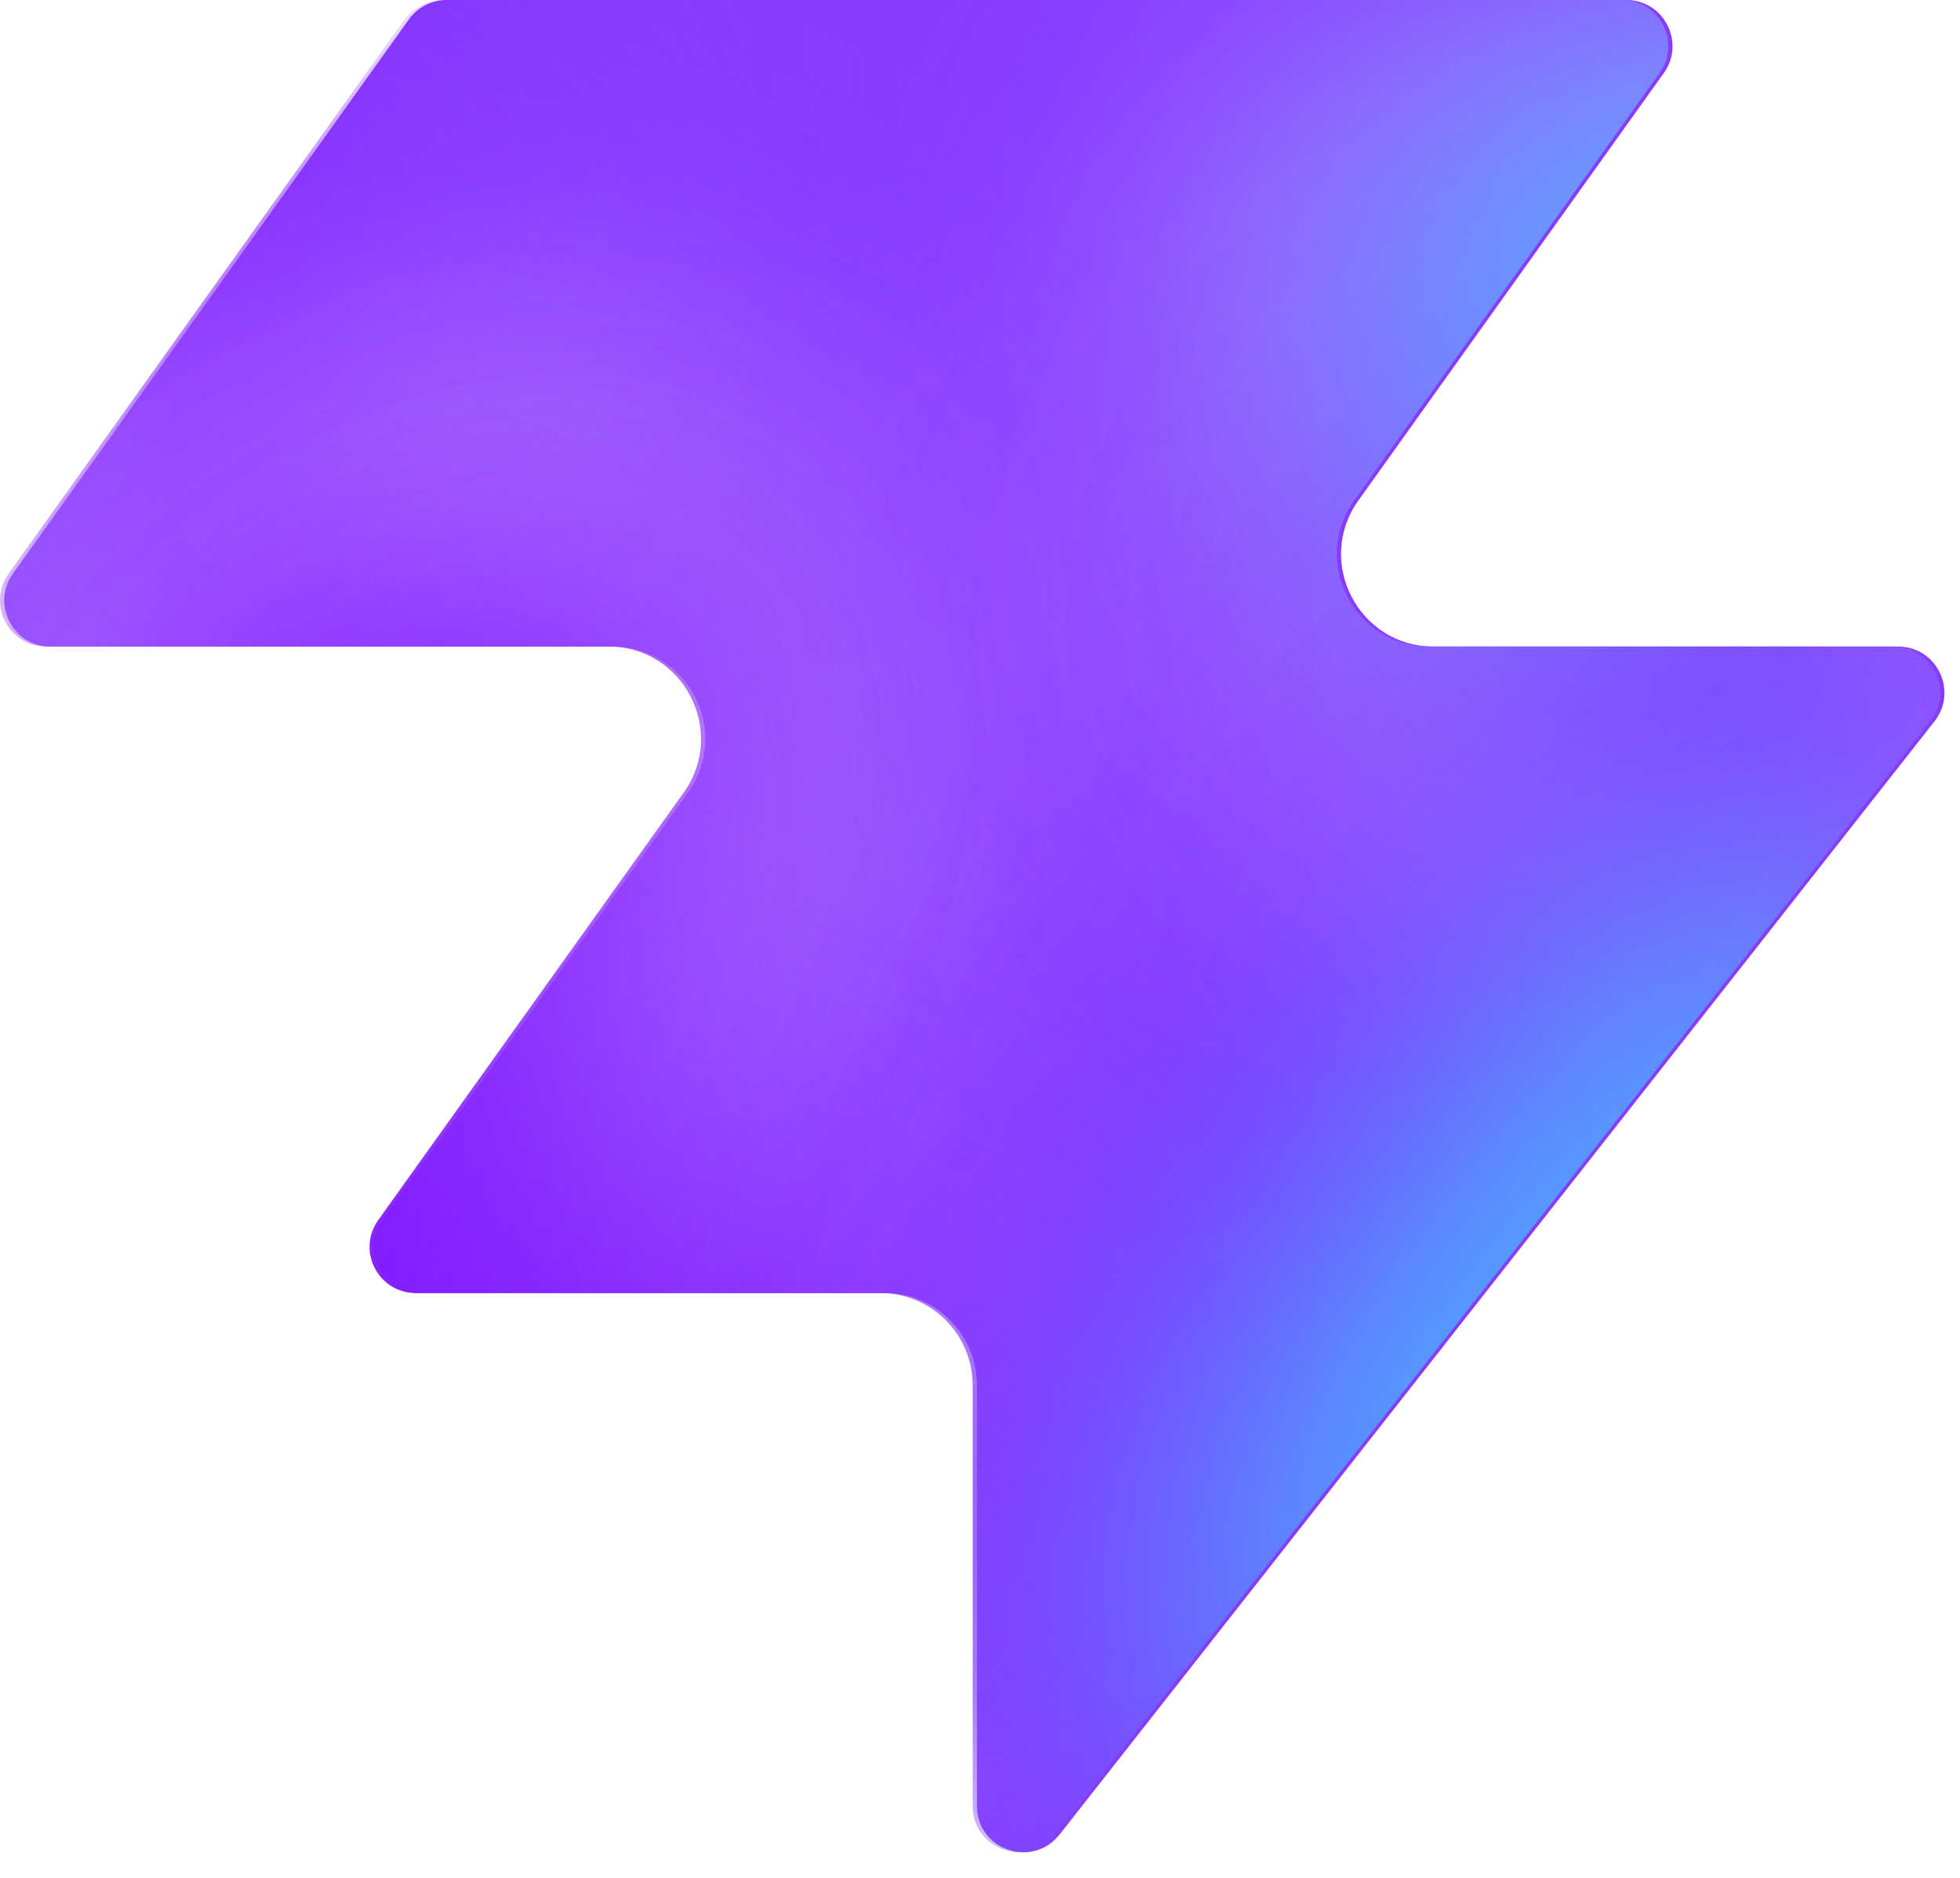
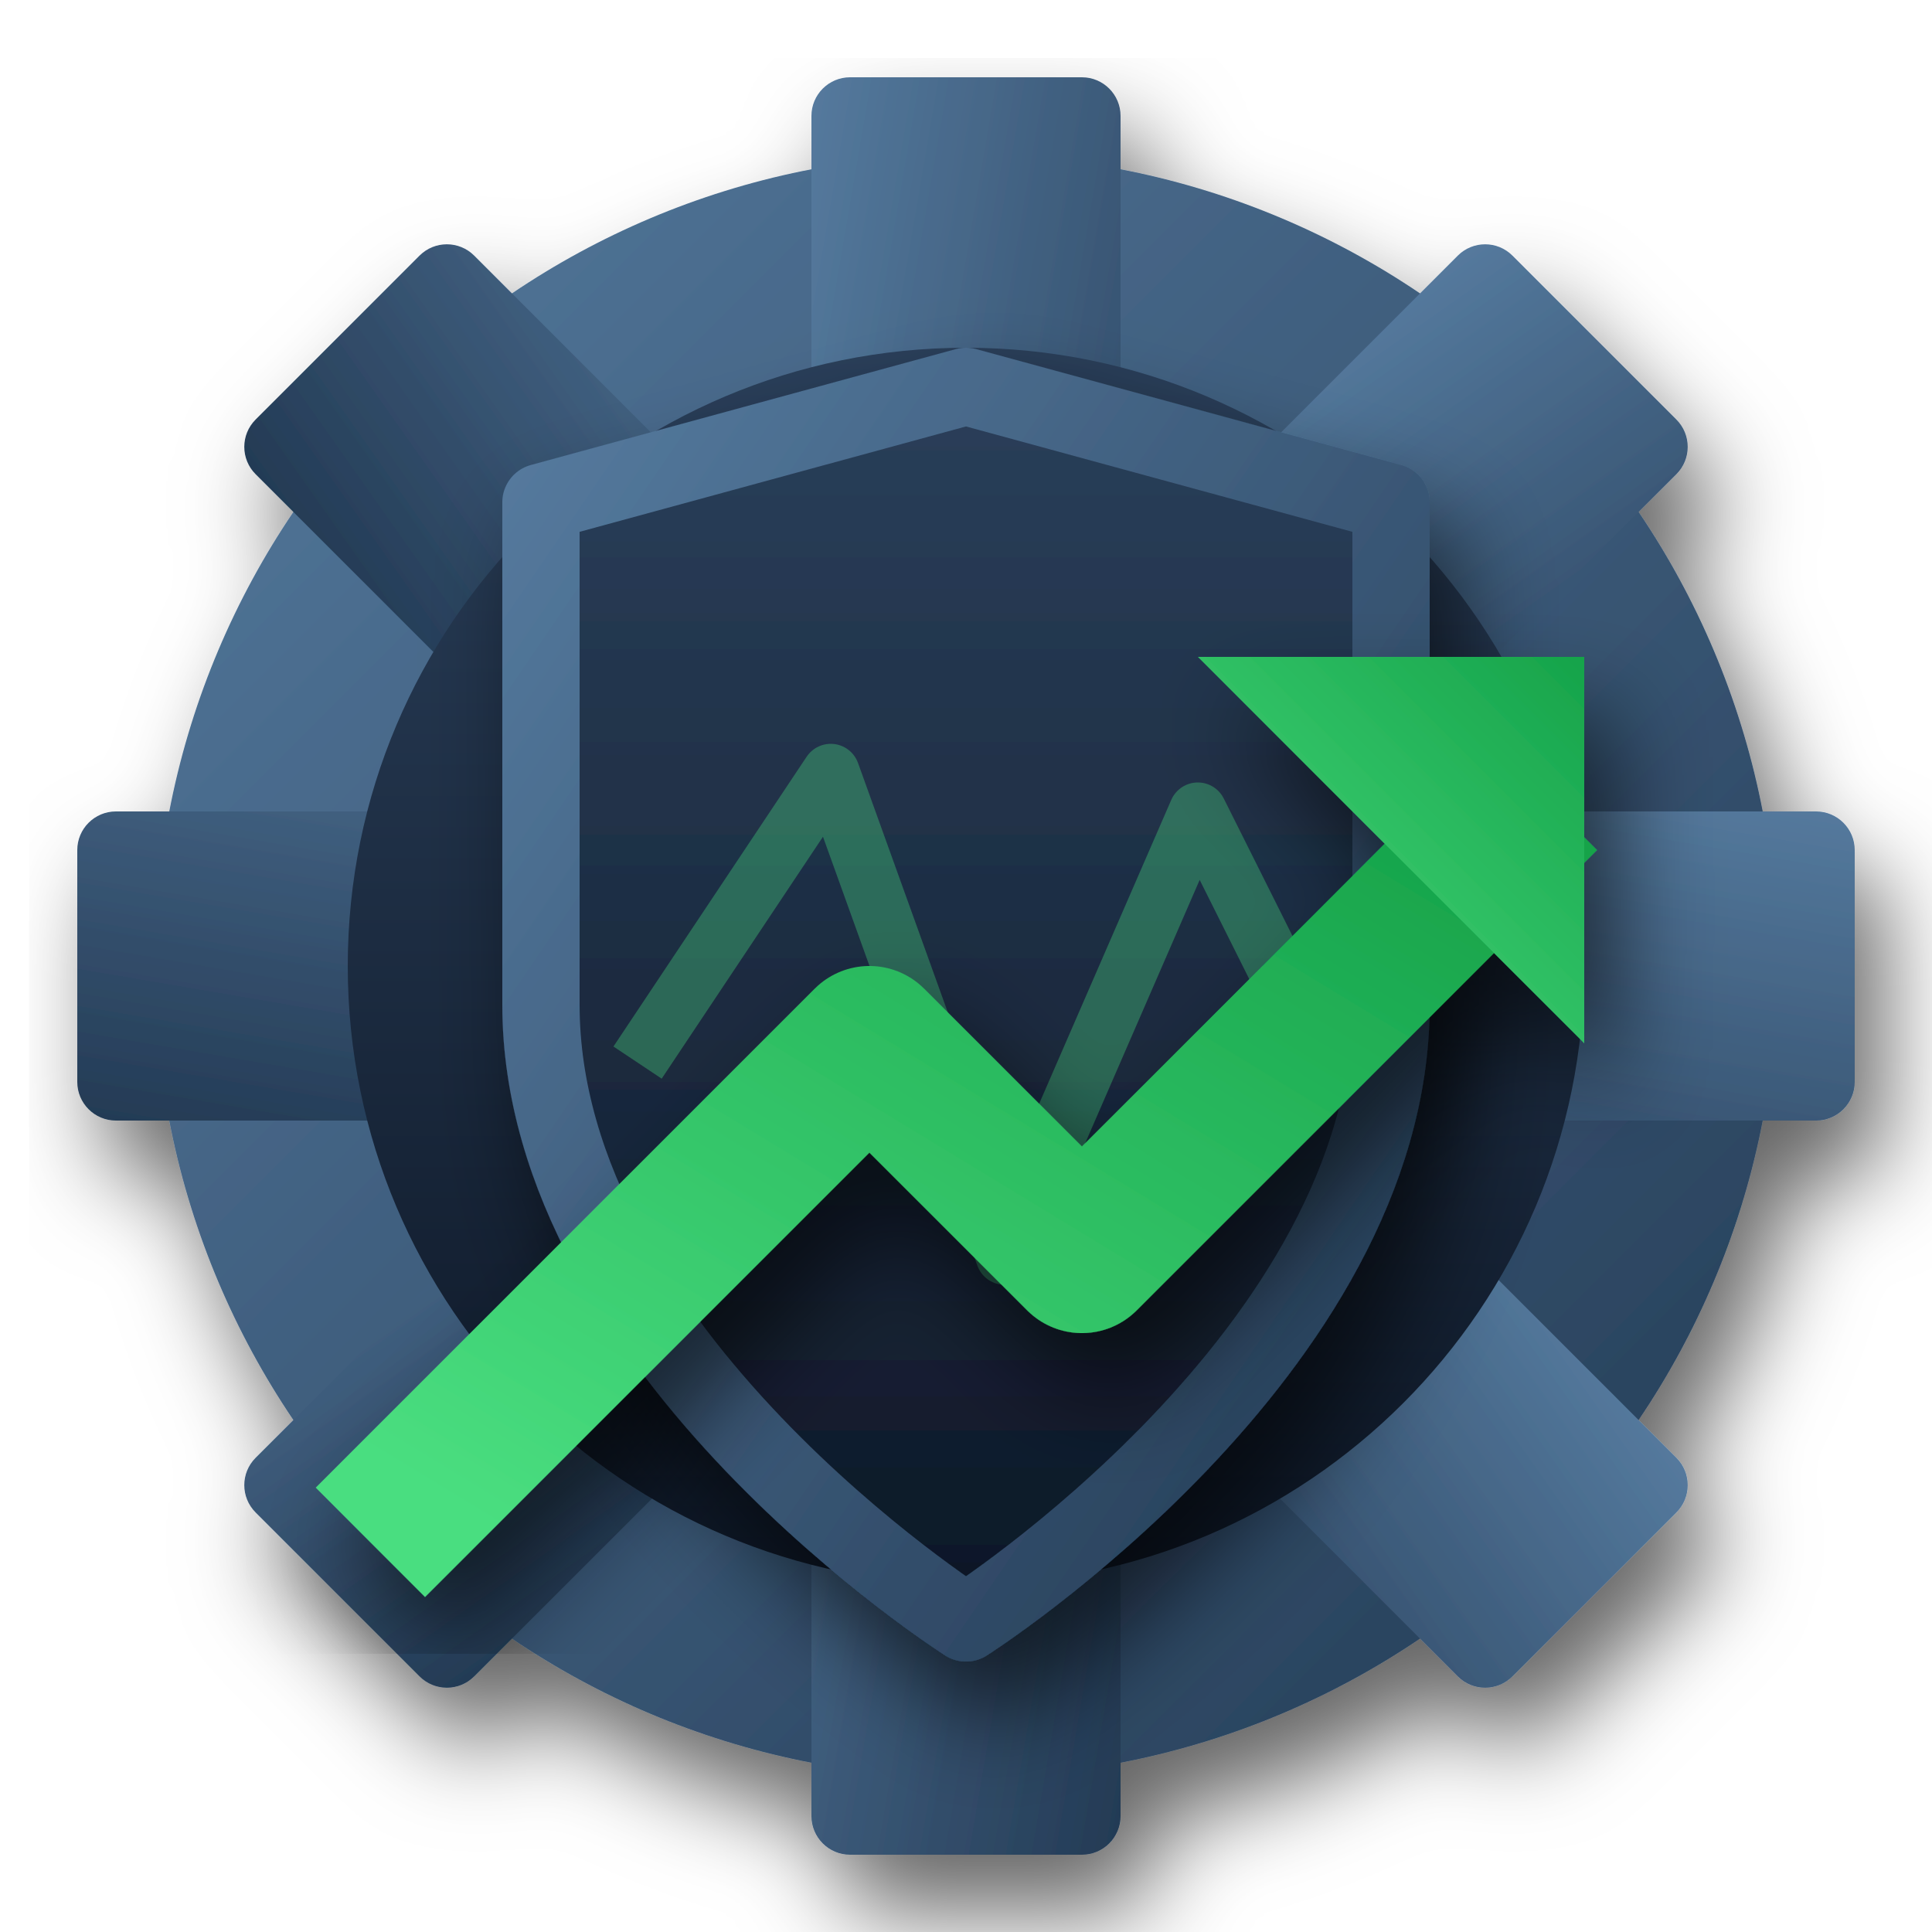
- <svg xmlns="http://www.w3.org/2000/svg" width="48" height="46" fill="none" viewBox="0 0 48 46">
-   <path fill="#863bff" d="M25.946 44.938c-.664.845-2.021.375-2.021-.698V33.937a2.26 2.26 0 0 0-2.262-2.262H10.287c-.92 0-1.456-1.04-.92-1.788l7.48-10.471c1.07-1.497 0-3.578-1.842-3.578H1.237c-.92 0-1.456-1.04-.92-1.788L10.013.474c.214-.297.556-.474.92-.474h28.894c.92 0 1.456 1.04.92 1.788l-7.48 10.471c-1.07 1.498 0 3.579 1.842 3.579h11.377c.943 0 1.473 1.088.89 1.83L25.947 44.94z" style="fill:#863bff;fill:color(display-p3 .525 .23 1);fill-opacity:1" />
-   <mask id="a" width="48" height="46" x="0" y="0" maskUnits="userSpaceOnUse" style="mask-type:alpha">
-     <path fill="#000" d="M25.842 44.938c-.664.844-2.021.375-2.021-.698V33.937a2.26 2.26 0 0 0-2.262-2.262H10.183c-.92 0-1.456-1.04-.92-1.788l7.48-10.471c1.07-1.498 0-3.579-1.842-3.579H1.133c-.92 0-1.456-1.04-.92-1.787L9.91.473c.214-.297.556-.474.92-.474h28.894c.92 0 1.456 1.04.92 1.788l-7.48 10.471c-1.07 1.498 0 3.578 1.842 3.578h11.377c.943 0 1.473 1.088.89 1.832L25.843 44.94z" style="fill:#000;fill-opacity:1" />
-   </mask>
-   <g mask="url(#a)">
-     <g filter="url(#b)">
-       <ellipse cx="5.508" cy="14.704" fill="#ede6ff" rx="5.508" ry="14.704" style="fill:#ede6ff;fill:color(display-p3 .927 .903 1);fill-opacity:1" transform="matrix(.00324 1 1 -.00324 -4.47 31.516)" />
-     </g>
-     <g filter="url(#c)">
-       <ellipse cx="10.399" cy="29.851" fill="#ede6ff" rx="10.399" ry="29.851" style="fill:#ede6ff;fill:color(display-p3 .927 .903 1);fill-opacity:1" transform="matrix(.00324 1 1 -.00324 -39.328 7.883)" />
-     </g>
-     <g filter="url(#d)">
-       <ellipse cx="5.508" cy="30.487" fill="#7e14ff" rx="5.508" ry="30.487" style="fill:#7e14ff;fill:color(display-p3 .492 .077 1);fill-opacity:1" transform="rotate(89.814 -25.913 -14.639)scale(1 -1)" />
-     </g>
-     <g filter="url(#e)">
-       <ellipse cx="5.508" cy="30.599" fill="#7e14ff" rx="5.508" ry="30.599" style="fill:#7e14ff;fill:color(display-p3 .492 .077 1);fill-opacity:1" transform="rotate(89.814 -32.644 -3.334)scale(1 -1)" />
-     </g>
-     <g filter="url(#f)">
-       <ellipse cx="5.508" cy="30.599" fill="#7e14ff" rx="5.508" ry="30.599" style="fill:#7e14ff;fill:color(display-p3 .492 .077 1);fill-opacity:1" transform="matrix(.00324 1 1 -.00324 -34.34 30.47)" />
-     </g>
-     <g filter="url(#g)">
-       <ellipse cx="14.072" cy="22.078" fill="#ede6ff" rx="14.072" ry="22.078" style="fill:#ede6ff;fill:color(display-p3 .927 .903 1);fill-opacity:1" transform="rotate(93.35 24.506 48.493)scale(-1 1)" />
-     </g>
-     <g filter="url(#h)">
-       <ellipse cx="3.47" cy="21.501" fill="#7e14ff" rx="3.47" ry="21.501" style="fill:#7e14ff;fill:color(display-p3 .492 .077 1);fill-opacity:1" transform="rotate(89.009 28.708 47.59)scale(-1 1)" />
-     </g>
-     <g filter="url(#i)">
-       <ellipse cx="3.47" cy="21.501" fill="#7e14ff" rx="3.47" ry="21.501" style="fill:#7e14ff;fill:color(display-p3 .492 .077 1);fill-opacity:1" transform="rotate(89.009 28.708 47.59)scale(-1 1)" />
-     </g>
-     <g filter="url(#j)">
-       <ellipse cx=".387" cy="8.972" fill="#7e14ff" rx="4.407" ry="29.108" style="fill:#7e14ff;fill:color(display-p3 .492 .077 1);fill-opacity:1" transform="rotate(39.51 .387 8.972)" />
-     </g>
-     <g filter="url(#k)">
-       <ellipse cx="47.523" cy="-6.092" fill="#7e14ff" rx="4.407" ry="29.108" style="fill:#7e14ff;fill:color(display-p3 .492 .077 1);fill-opacity:1" transform="rotate(37.892 47.523 -6.092)" />
-     </g>
-     <g filter="url(#l)">
-       <ellipse cx="41.412" cy="6.333" fill="#47bfff" rx="5.971" ry="9.665" style="fill:#47bfff;fill:color(display-p3 .28 .748 1);fill-opacity:1" transform="rotate(37.892 41.412 6.333)" />
-     </g>
-     <g filter="url(#m)">
-       <ellipse cx="-1.879" cy="38.332" fill="#7e14ff" rx="4.407" ry="29.108" style="fill:#7e14ff;fill:color(display-p3 .492 .077 1);fill-opacity:1" transform="rotate(37.892 -1.88 38.332)" />
-     </g>
-     <g filter="url(#n)">
-       <ellipse cx="-1.879" cy="38.332" fill="#7e14ff" rx="4.407" ry="29.108" style="fill:#7e14ff;fill:color(display-p3 .492 .077 1);fill-opacity:1" transform="rotate(37.892 -1.88 38.332)" />
-     </g>
-     <g filter="url(#o)">
-       <ellipse cx="35.651" cy="29.907" fill="#7e14ff" rx="4.407" ry="29.108" style="fill:#7e14ff;fill:color(display-p3 .492 .077 1);fill-opacity:1" transform="rotate(37.892 35.651 29.907)" />
-     </g>
-     <g filter="url(#p)">
-       <ellipse cx="38.418" cy="32.4" fill="#47bfff" rx="5.971" ry="15.297" style="fill:#47bfff;fill:color(display-p3 .28 .748 1);fill-opacity:1" transform="rotate(37.892 38.418 32.4)" />
-     </g>
+ <svg xmlns="http://www.w3.org/2000/svg" viewBox="0 0 100 100">
+   <defs>
+     <filter id="drop-shadow" x="-20%" y="-20%" width="140%" height="140%">
+       <feDropShadow dx="1.5" dy="3" stdDeviation="2.5" flood-color="#000000" flood-opacity="0.6" />
+     </filter>
+     <linearGradient id="gear-grad" x1="0%" y1="0%" x2="100%" y2="100%">
+       <stop offset="0%" stop-color="#557a9e" />
+       <stop offset="100%" stop-color="#233a54" />
+     </linearGradient>
+     <linearGradient id="shield-grad" x1="0%" y1="0%" x2="0%" y2="100%">
+       <stop offset="0%" stop-color="#2a3f5a" />
+       <stop offset="100%" stop-color="#0d1726" />
+     </linearGradient>
+     <linearGradient id="arrow-grad" x1="0%" y1="100%" x2="100%" y2="0%">
+       <stop offset="0%" stop-color="#4ade80" />
+       <stop offset="100%" stop-color="#16a34a" />
+     </linearGradient>
+   </defs>
+   <g fill="url(#gear-grad)" filter="url(#drop-shadow)">
+     <circle cx="50" cy="50" r="42" />
+     <rect x="42" y="4" width="16" height="92" rx="2" />
+     <rect x="42" y="4" width="16" height="92" rx="2" transform="rotate(45 50 50)" />
+     <rect x="42" y="4" width="16" height="92" rx="2" transform="rotate(90 50 50)" />
+     <rect x="42" y="4" width="16" height="92" rx="2" transform="rotate(135 50 50)" />
  </g>
-   <defs>
-     <filter id="b" width="60.045" height="41.654" x="-19.77" y="16.149" color-interpolation-filters="sRGB" filterUnits="userSpaceOnUse">
-       <feFlood flood-opacity="0" result="BackgroundImageFix" />
-       <feBlend in="SourceGraphic" in2="BackgroundImageFix" result="shape" />
-       <feGaussianBlur result="effect1_foregroundBlur_2002_17158" stdDeviation="7.659" />
-     </filter>
-     <filter id="c" width="90.34" height="51.437" x="-54.613" y="-7.533" color-interpolation-filters="sRGB" filterUnits="userSpaceOnUse">
-       <feFlood flood-opacity="0" result="BackgroundImageFix" />
-       <feBlend in="SourceGraphic" in2="BackgroundImageFix" result="shape" />
-       <feGaussianBlur result="effect1_foregroundBlur_2002_17158" stdDeviation="7.659" />
-     </filter>
-     <filter id="d" width="79.355" height="29.4" x="-49.64" y="2.03" color-interpolation-filters="sRGB" filterUnits="userSpaceOnUse">
-       <feFlood flood-opacity="0" result="BackgroundImageFix" />
-       <feBlend in="SourceGraphic" in2="BackgroundImageFix" result="shape" />
-       <feGaussianBlur result="effect1_foregroundBlur_2002_17158" stdDeviation="4.596" />
-     </filter>
-     <filter id="e" width="79.579" height="29.4" x="-45.045" y="20.029" color-interpolation-filters="sRGB" filterUnits="userSpaceOnUse">
-       <feFlood flood-opacity="0" result="BackgroundImageFix" />
-       <feBlend in="SourceGraphic" in2="BackgroundImageFix" result="shape" />
-       <feGaussianBlur result="effect1_foregroundBlur_2002_17158" stdDeviation="4.596" />
-     </filter>
-     <filter id="f" width="79.579" height="29.4" x="-43.513" y="21.178" color-interpolation-filters="sRGB" filterUnits="userSpaceOnUse">
-       <feFlood flood-opacity="0" result="BackgroundImageFix" />
-       <feBlend in="SourceGraphic" in2="BackgroundImageFix" result="shape" />
-       <feGaussianBlur result="effect1_foregroundBlur_2002_17158" stdDeviation="4.596" />
-     </filter>
-     <filter id="g" width="74.749" height="58.852" x="15.756" y="-17.901" color-interpolation-filters="sRGB" filterUnits="userSpaceOnUse">
-       <feFlood flood-opacity="0" result="BackgroundImageFix" />
-       <feBlend in="SourceGraphic" in2="BackgroundImageFix" result="shape" />
-       <feGaussianBlur result="effect1_foregroundBlur_2002_17158" stdDeviation="7.659" />
-     </filter>
-     <filter id="h" width="61.377" height="25.362" x="23.548" y="2.284" color-interpolation-filters="sRGB" filterUnits="userSpaceOnUse">
-       <feFlood flood-opacity="0" result="BackgroundImageFix" />
-       <feBlend in="SourceGraphic" in2="BackgroundImageFix" result="shape" />
-       <feGaussianBlur result="effect1_foregroundBlur_2002_17158" stdDeviation="4.596" />
-     </filter>
-     <filter id="i" width="61.377" height="25.362" x="23.548" y="2.284" color-interpolation-filters="sRGB" filterUnits="userSpaceOnUse">
-       <feFlood flood-opacity="0" result="BackgroundImageFix" />
-       <feBlend in="SourceGraphic" in2="BackgroundImageFix" result="shape" />
-       <feGaussianBlur result="effect1_foregroundBlur_2002_17158" stdDeviation="4.596" />
-     </filter>
-     <filter id="j" width="56.045" height="63.649" x="-27.636" y="-22.853" color-interpolation-filters="sRGB" filterUnits="userSpaceOnUse">
-       <feFlood flood-opacity="0" result="BackgroundImageFix" />
-       <feBlend in="SourceGraphic" in2="BackgroundImageFix" result="shape" />
-       <feGaussianBlur result="effect1_foregroundBlur_2002_17158" stdDeviation="4.596" />
-     </filter>
-     <filter id="k" width="54.814" height="64.646" x="20.116" y="-38.415" color-interpolation-filters="sRGB" filterUnits="userSpaceOnUse">
-       <feFlood flood-opacity="0" result="BackgroundImageFix" />
-       <feBlend in="SourceGraphic" in2="BackgroundImageFix" result="shape" />
-       <feGaussianBlur result="effect1_foregroundBlur_2002_17158" stdDeviation="4.596" />
-     </filter>
-     <filter id="l" width="33.541" height="35.313" x="24.641" y="-11.323" color-interpolation-filters="sRGB" filterUnits="userSpaceOnUse">
-       <feFlood flood-opacity="0" result="BackgroundImageFix" />
-       <feBlend in="SourceGraphic" in2="BackgroundImageFix" result="shape" />
-       <feGaussianBlur result="effect1_foregroundBlur_2002_17158" stdDeviation="4.596" />
-     </filter>
-     <filter id="m" width="54.814" height="64.646" x="-29.286" y="6.009" color-interpolation-filters="sRGB" filterUnits="userSpaceOnUse">
-       <feFlood flood-opacity="0" result="BackgroundImageFix" />
-       <feBlend in="SourceGraphic" in2="BackgroundImageFix" result="shape" />
-       <feGaussianBlur result="effect1_foregroundBlur_2002_17158" stdDeviation="4.596" />
-     </filter>
-     <filter id="n" width="54.814" height="64.646" x="-29.286" y="6.009" color-interpolation-filters="sRGB" filterUnits="userSpaceOnUse">
-       <feFlood flood-opacity="0" result="BackgroundImageFix" />
-       <feBlend in="SourceGraphic" in2="BackgroundImageFix" result="shape" />
-       <feGaussianBlur result="effect1_foregroundBlur_2002_17158" stdDeviation="4.596" />
-     </filter>
-     <filter id="o" width="54.814" height="64.646" x="8.244" y="-2.416" color-interpolation-filters="sRGB" filterUnits="userSpaceOnUse">
-       <feFlood flood-opacity="0" result="BackgroundImageFix" />
-       <feBlend in="SourceGraphic" in2="BackgroundImageFix" result="shape" />
-       <feGaussianBlur result="effect1_foregroundBlur_2002_17158" stdDeviation="4.596" />
-     </filter>
-     <filter id="p" width="39.409" height="43.623" x="18.713" y="10.588" color-interpolation-filters="sRGB" filterUnits="userSpaceOnUse">
-       <feFlood flood-opacity="0" result="BackgroundImageFix" />
-       <feBlend in="SourceGraphic" in2="BackgroundImageFix" result="shape" />
-       <feGaussianBlur result="effect1_foregroundBlur_2002_17158" stdDeviation="4.596" />
-     </filter>
-   </defs>
+   <circle cx="50" cy="50" r="32" fill="url(#shield-grad)" />
+   <path d="M 50 20 L 72 26 L 72 52 C 72 70 50 84 50 84 C 50 84 28 70 28 52 L 28 26 Z" fill="url(#shield-grad)" stroke="url(#gear-grad)" stroke-width="4" stroke-linejoin="round" filter="url(#drop-shadow)" />
+   <path d="M 33 55 L 43 40 L 52 65 L 62 42 L 67 52" stroke="#4ade80" stroke-width="3" fill="none" stroke-linejoin="round" opacity="0.35" />
+   <g filter="url(#drop-shadow)">
+     <path d="M 22 77 L 45 54 L 56 65 L 77 44" stroke="url(#arrow-grad)" stroke-width="8" fill="none" stroke-linejoin="round" stroke-linecap="square" />
+     <polygon points="62,39 82,39 82,59" fill="url(#arrow-grad)" transform="translate(0, -5)" />
+   </g>
</svg>
